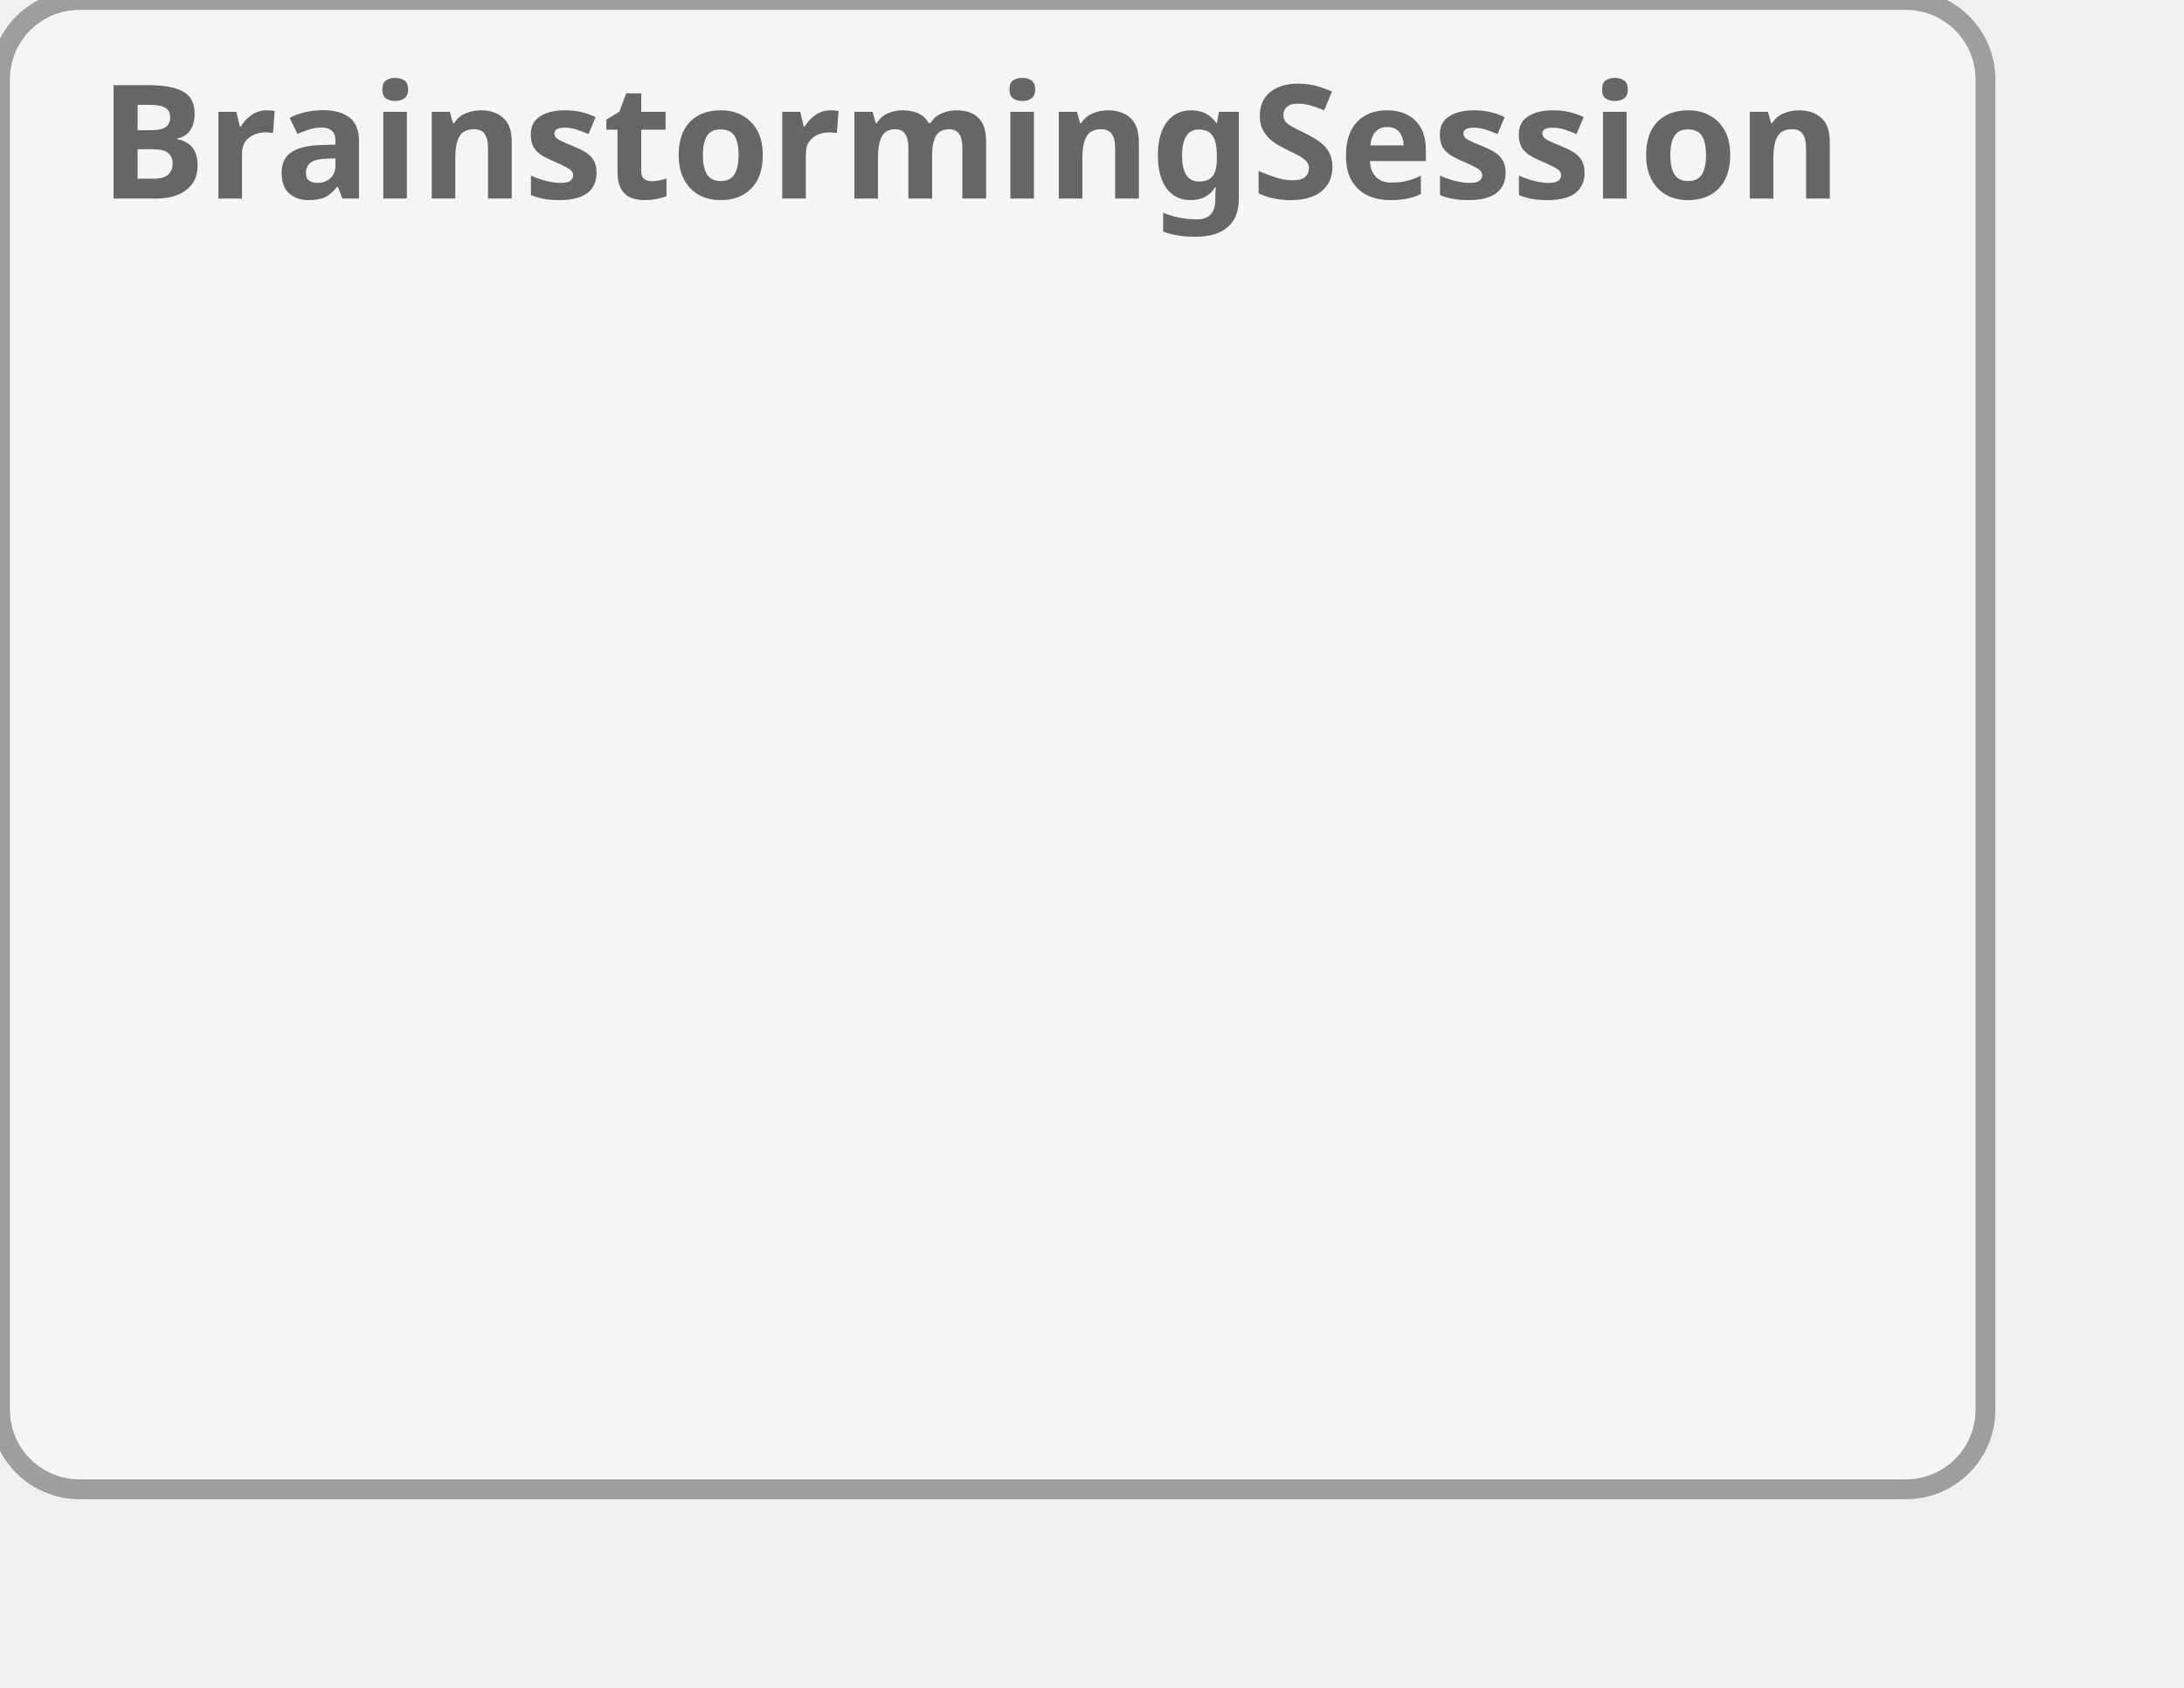
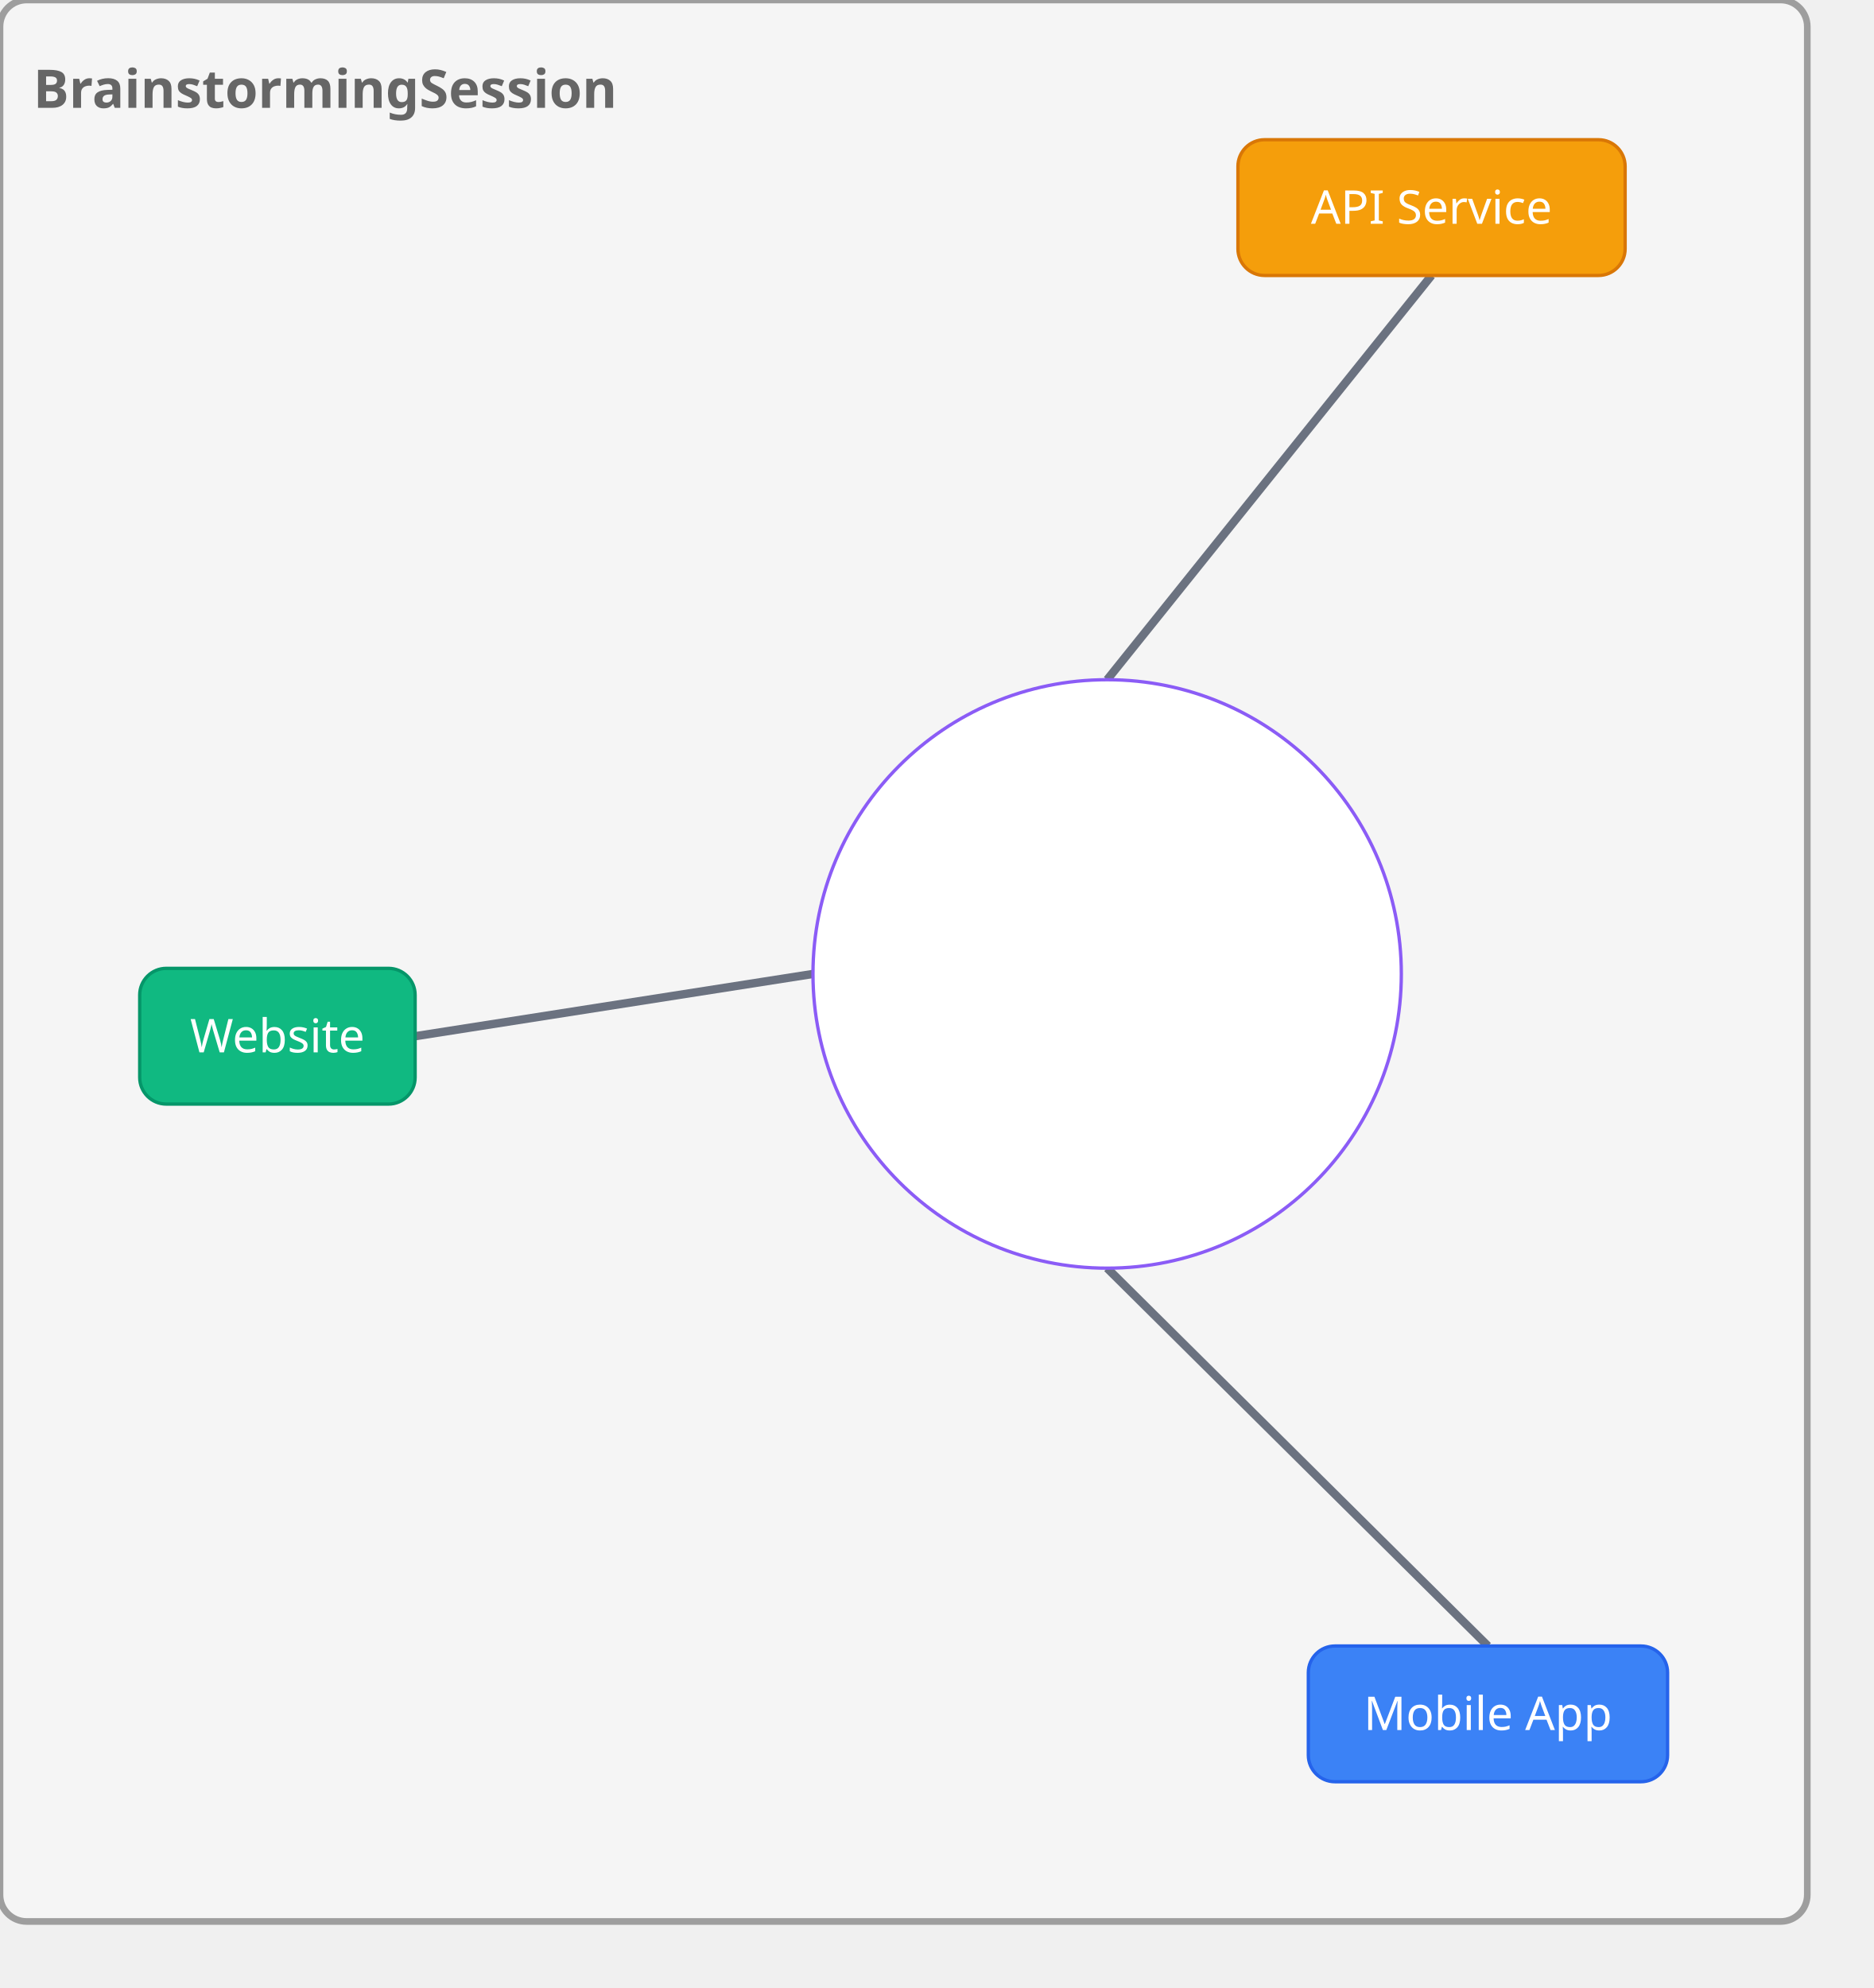
- <svg xmlns="http://www.w3.org/2000/svg" width="220" height="170" viewBox="0 0 220 170" role="img" aria-labelledby="diagram-title">
+ <svg xmlns="http://www.w3.org/2000/svg" width="563.328" height="597.565" viewBox="0 0 563.328 597.565" role="img" aria-labelledby="diagram-title" data-id="runiq-diagram">
  <defs>
    <style type="text/css">.runiq-node-text { font-family: sans-serif; font-size: 14px; }.runiq-edge-text { font-family: sans-serif; font-size: 12px; }.runiq-container-label { font-family: sans-serif; font-size: 16px; font-weight: bold; fill: #666; }</style>
    <pattern id="pedigree-half-fill" width="40" height="40" patternUnits="userSpaceOnUse">
      <rect x="0" y="0" width="20" height="40" fill="#000" />
      <rect x="20" y="0" width="20" height="40" fill="#fff" />
    </pattern>
  </defs>
-   <g data-runiq-container="brainstormingsession">
-     <rect x="0" y="0" width="200" height="150" fill="#f5f5f5" stroke="#9e9e9e" stroke-width="2" rx="8" />
-     <text x="10" y="20" class="runiq-container-label">BrainstormingSession</text>
+   <g data-runiq-container="brainstormingsession" data-container-id="brainstormingsession">
+     <rect x="0" y="0" width="543.328" height="577.565" fill="#f5f5f5" stroke="#9e9e9e" stroke-width="2" rx="8" />
+     <text x="10" y="20" text-anchor="start" dominant-baseline="hanging" class="runiq-container-label">BrainstormingSession</text>
+   </g>
+   <g data-runiq-edge="central-branch1-0" data-edge-id="central-branch1-0" data-edge-from="central" data-edge-to="branch1">
+     <path d="M 332.845 381.194 L 447.328 494.765" fill="none" stroke="transparent" stroke-width="20" pointer-events="stroke" class="edge-hit-area" />
+     <path d="M 332.845 381.194 L 447.328 494.765" fill="none" stroke="#6b7280" stroke-width="2.5" pointer-events="none" />
+   </g>
+   <g data-runiq-edge="central-branch2-1" data-edge-id="central-branch2-1" data-edge-from="central" data-edge-to="branch2">
+     <path d="M 244.405 292.754 L 124.8 311.472" fill="none" stroke="transparent" stroke-width="20" pointer-events="stroke" class="edge-hit-area" />
+     <path d="M 244.405 292.754 L 124.8 311.472" fill="none" stroke="#6b7280" stroke-width="2.5" pointer-events="none" />
+   </g>
+   <g data-runiq-edge="central-branch3-2" data-edge-id="central-branch3-2" data-edge-from="central" data-edge-to="branch3">
+     <path d="M 332.845 204.314 L 430.364 82.8" fill="none" stroke="transparent" stroke-width="20" pointer-events="stroke" class="edge-hit-area" />
+     <path d="M 332.845 204.314 L 430.364 82.8" fill="none" stroke="#6b7280" stroke-width="2.5" pointer-events="none" />
+   </g>
+   <g data-runiq-node="central" data-node-id="central" data-node-shape="circ">
+     <circle cx="332.845" cy="292.754" r="88.44" fill="#ffffff" stroke="#8b5cf6" stroke-width="1" />
+     <text x="332.845" y="292.754" text-anchor="middle" dominant-baseline="middle" font-family="sans-serif" font-size="14" fill="#FFFFFF">
+       Project Ideas
+     </text>
+   </g>
+   <g data-runiq-node="branch1" data-node-id="branch1" data-node-shape="rounded">
+     <rect x="393.328" y="494.765" width="108" height="40.8" rx="8" ry="8" fill="#3b82f6" stroke="#2563eb" stroke-width="1" />
+     <text x="447.328" y="515.165" text-anchor="middle" dominant-baseline="middle" font-family="sans-serif" font-size="14" fill="#FFFFFF">
+       Mobile App
+     </text>
+   </g>
+   <g data-runiq-node="branch2" data-node-id="branch2" data-node-shape="rounded">
+     <rect x="42" y="291.072" width="82.8" height="40.8" rx="8" ry="8" fill="#10b981" stroke="#059669" stroke-width="1" />
+     <text x="83.4" y="311.472" text-anchor="middle" dominant-baseline="middle" font-family="sans-serif" font-size="14" fill="#FFFFFF">
+       Website
+     </text>
+   </g>
+   <g data-runiq-node="branch3" data-node-id="branch3" data-node-shape="rounded">
+     <rect x="372.164" y="42" width="116.4" height="40.8" rx="8" ry="8" fill="#f59e0b" stroke="#d97706" stroke-width="1" />
+     <text x="430.364" y="62.4" text-anchor="middle" dominant-baseline="middle" font-family="sans-serif" font-size="14" fill="#FFFFFF">
+       API Service
+     </text>
  </g>
</svg>
